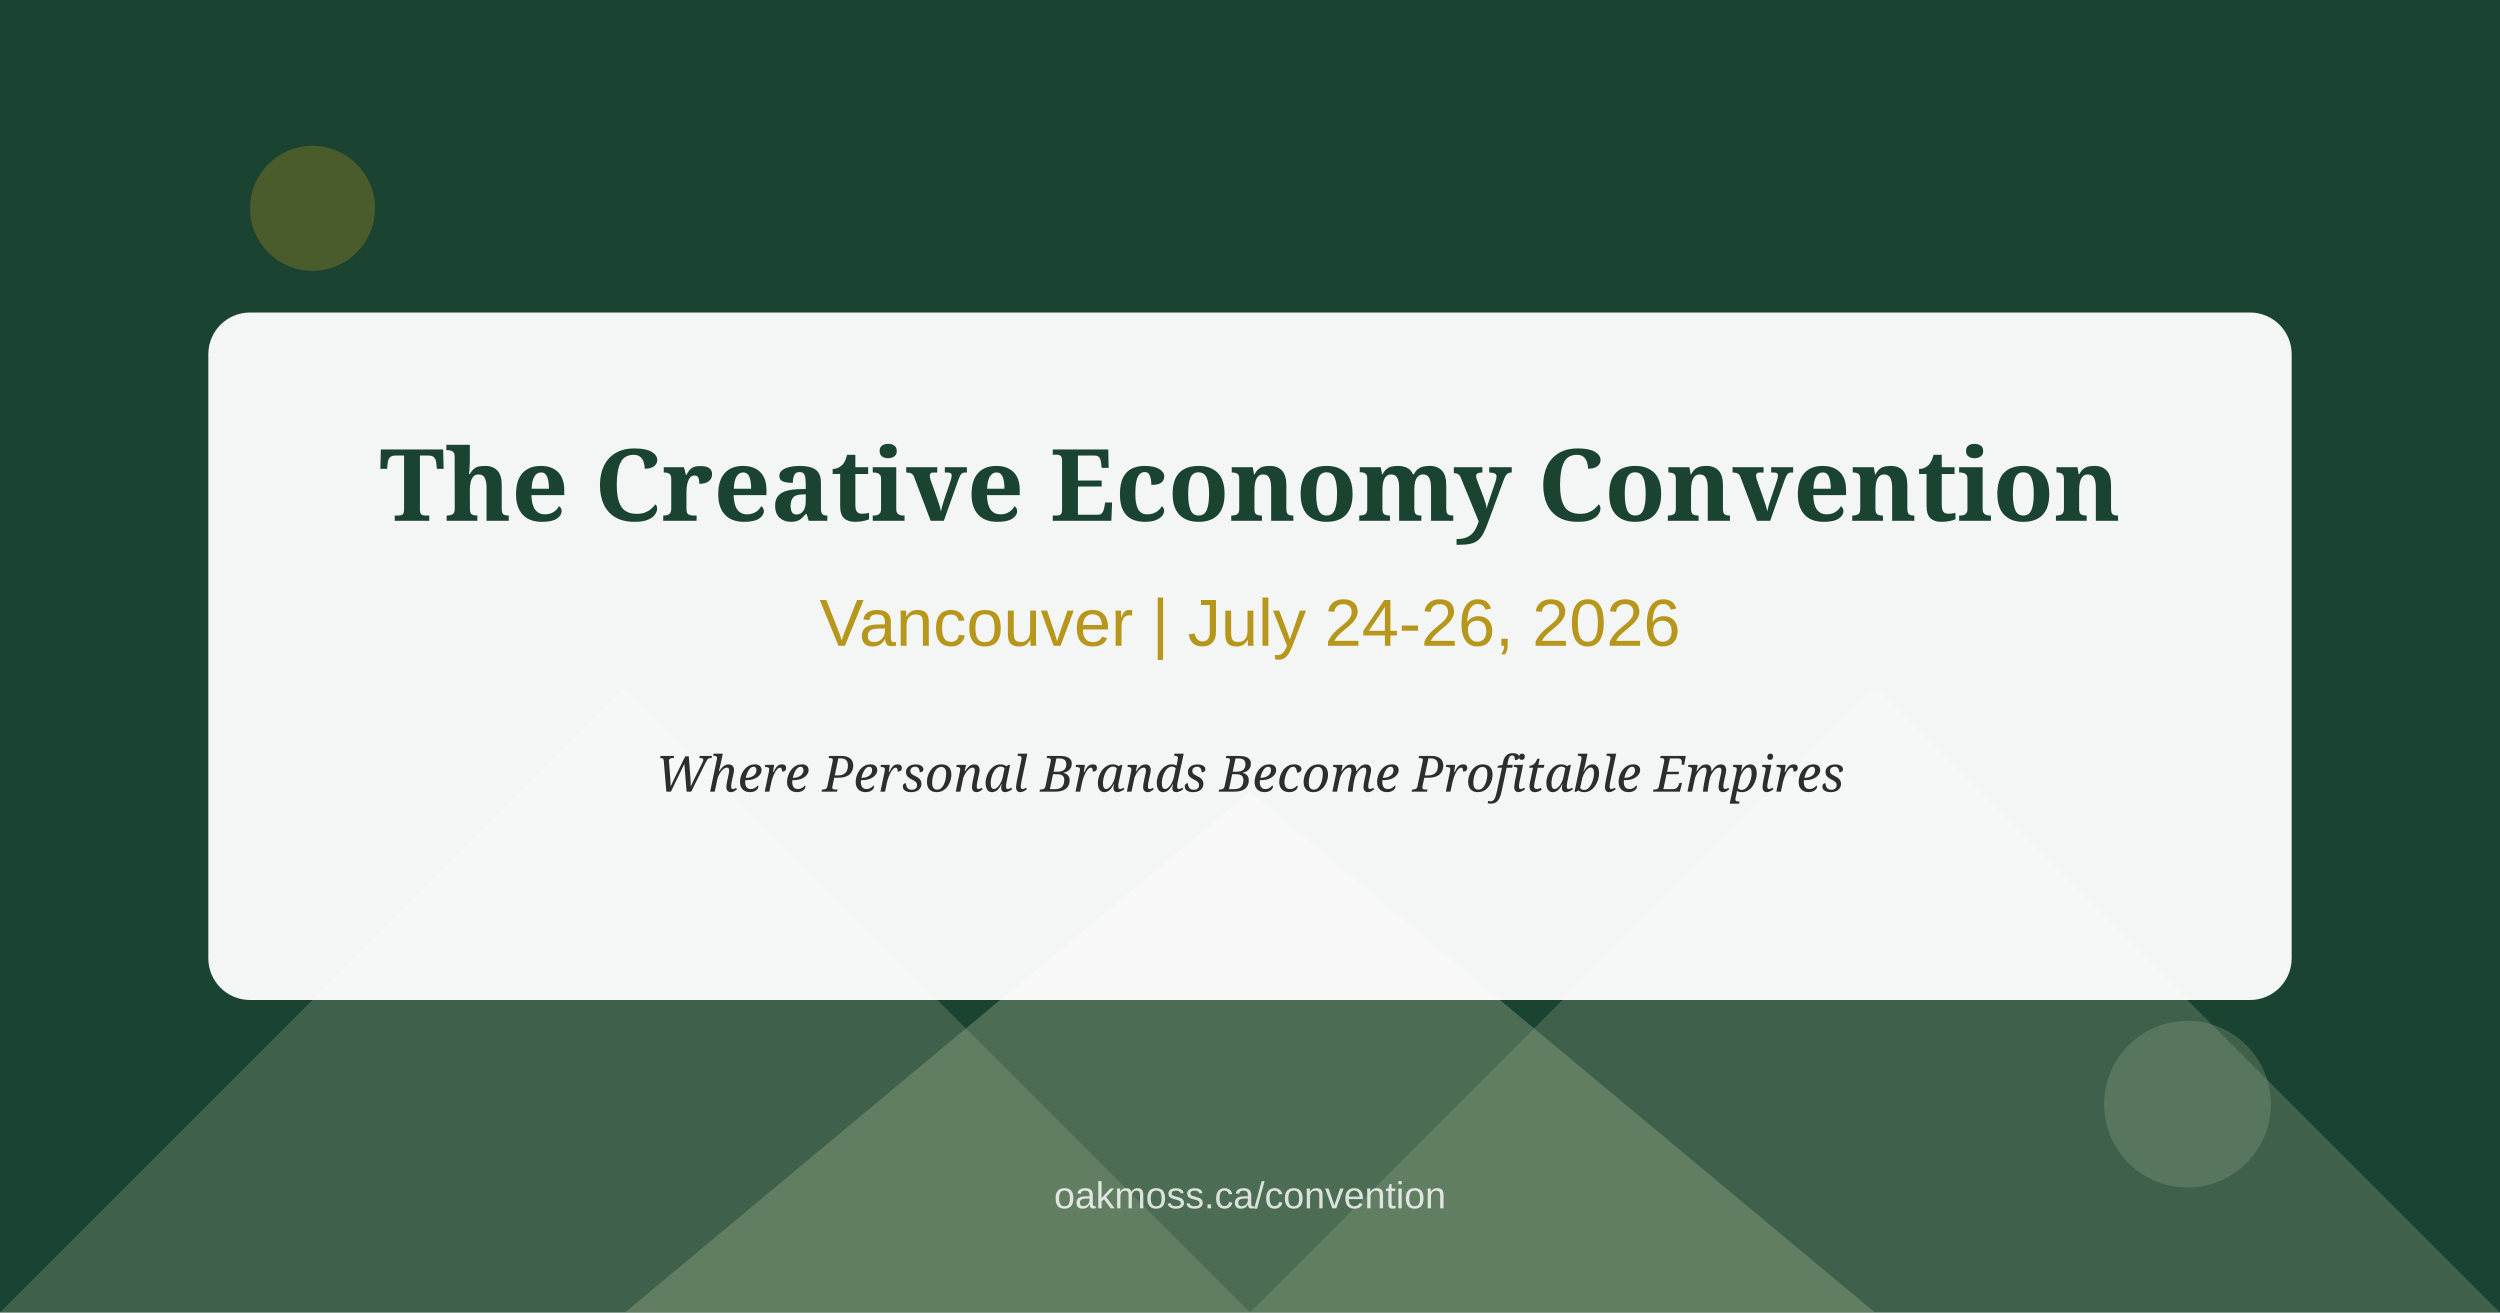
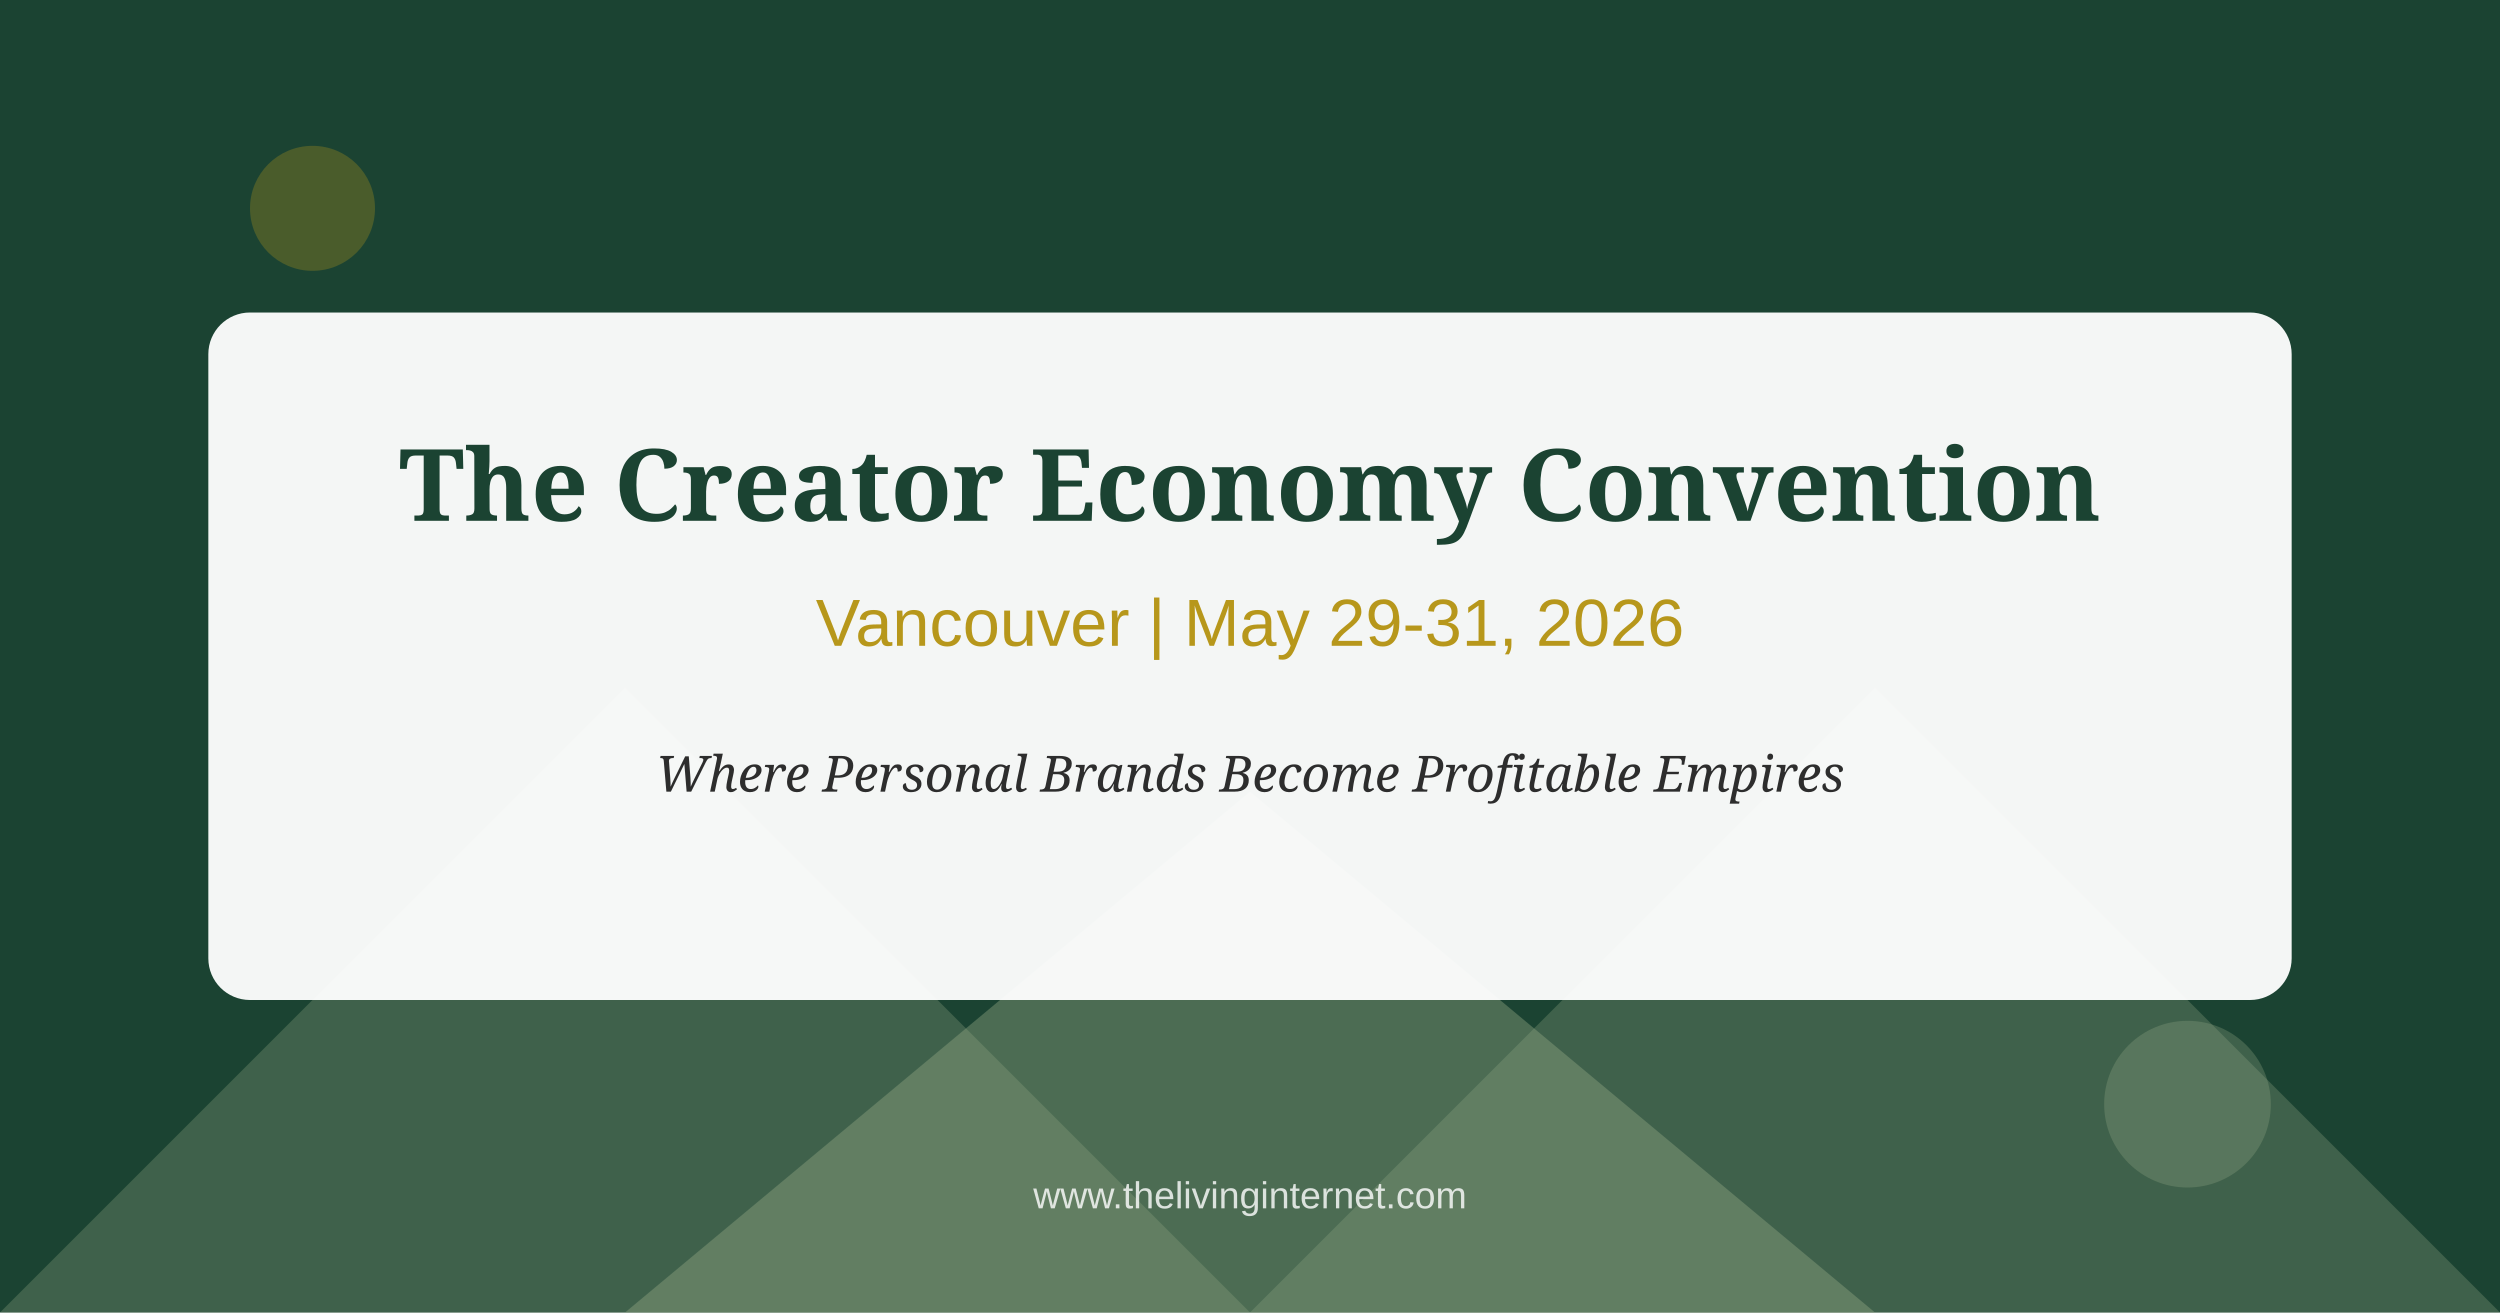
<svg xmlns="http://www.w3.org/2000/svg" width="1200" height="630" viewBox="0 0 1200 630">
  <rect width="1200" height="630" fill="#1B4332" />
  <polygon points="0,630 300,330 600,630" fill="#95A985" opacity="0.3" />
  <polygon points="300,630 600,380 900,630" fill="#95A985" opacity="0.4" />
  <polygon points="600,630 900,330 1200,630" fill="#95A985" opacity="0.3" />
  <rect x="100" y="150" width="1000" height="330" fill="#FFFFFF" rx="20" opacity="0.95" />
  <text x="600" y="250" font-family="Georgia, serif" font-size="48" font-weight="bold" text-anchor="middle" fill="#1B4332">
-     The Creative Economy Convention
+     The Creator Economy Convention
  </text>
  <text x="600" y="310" font-family="Arial, sans-serif" font-size="32" text-anchor="middle" fill="#B7971B">
-     Vancouver | July 24-26, 2026
+     Vancouver | May 29-31, 2026
  </text>
  <text x="600" y="380" font-family="Georgia, serif" font-size="24" font-style="italic" text-anchor="middle" fill="#2D2D2D">
    Where Personal Brands Become Profitable Empires
  </text>
  <circle cx="150" cy="100" r="30" fill="#B7971B" opacity="0.3" />
  <circle cx="1050" cy="530" r="40" fill="#95A985" opacity="0.3" />
  <text x="600" y="580" font-family="Arial, sans-serif" font-size="18" text-anchor="middle" fill="#FFFFFF" opacity="0.8">
-     oakmoss.ca/convention
+     www.thelivinginternet.com
  </text>
</svg>
